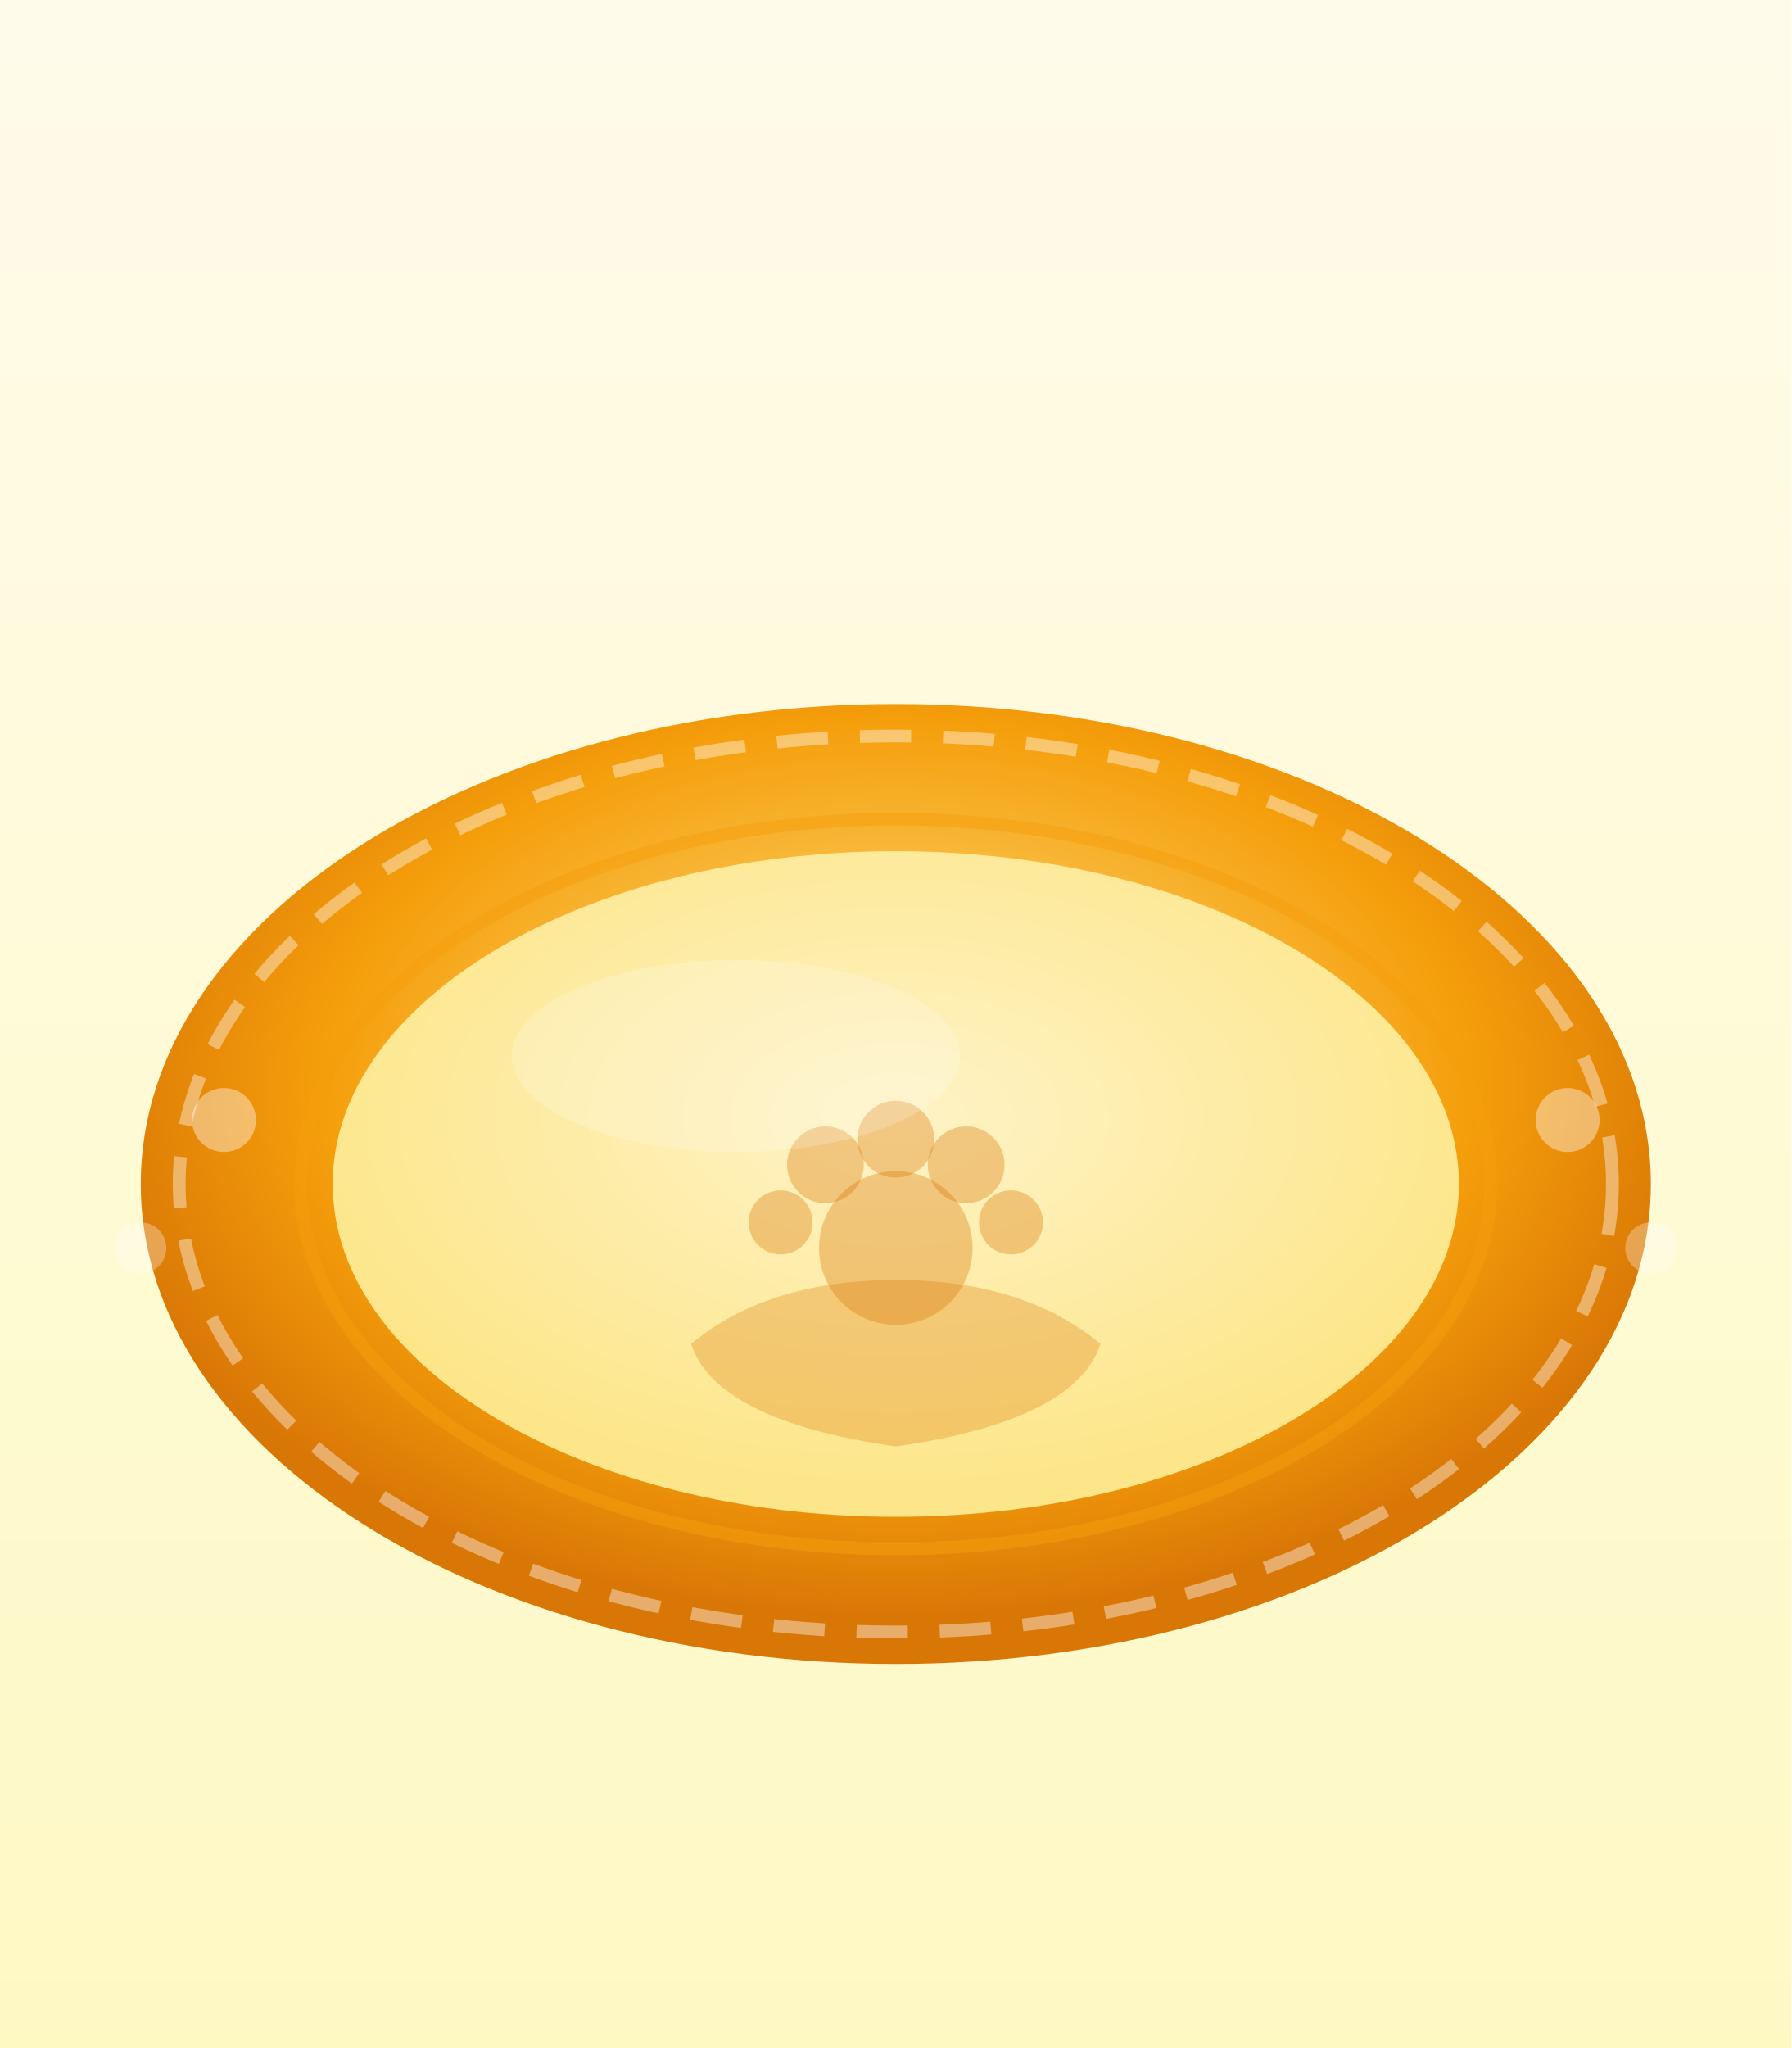
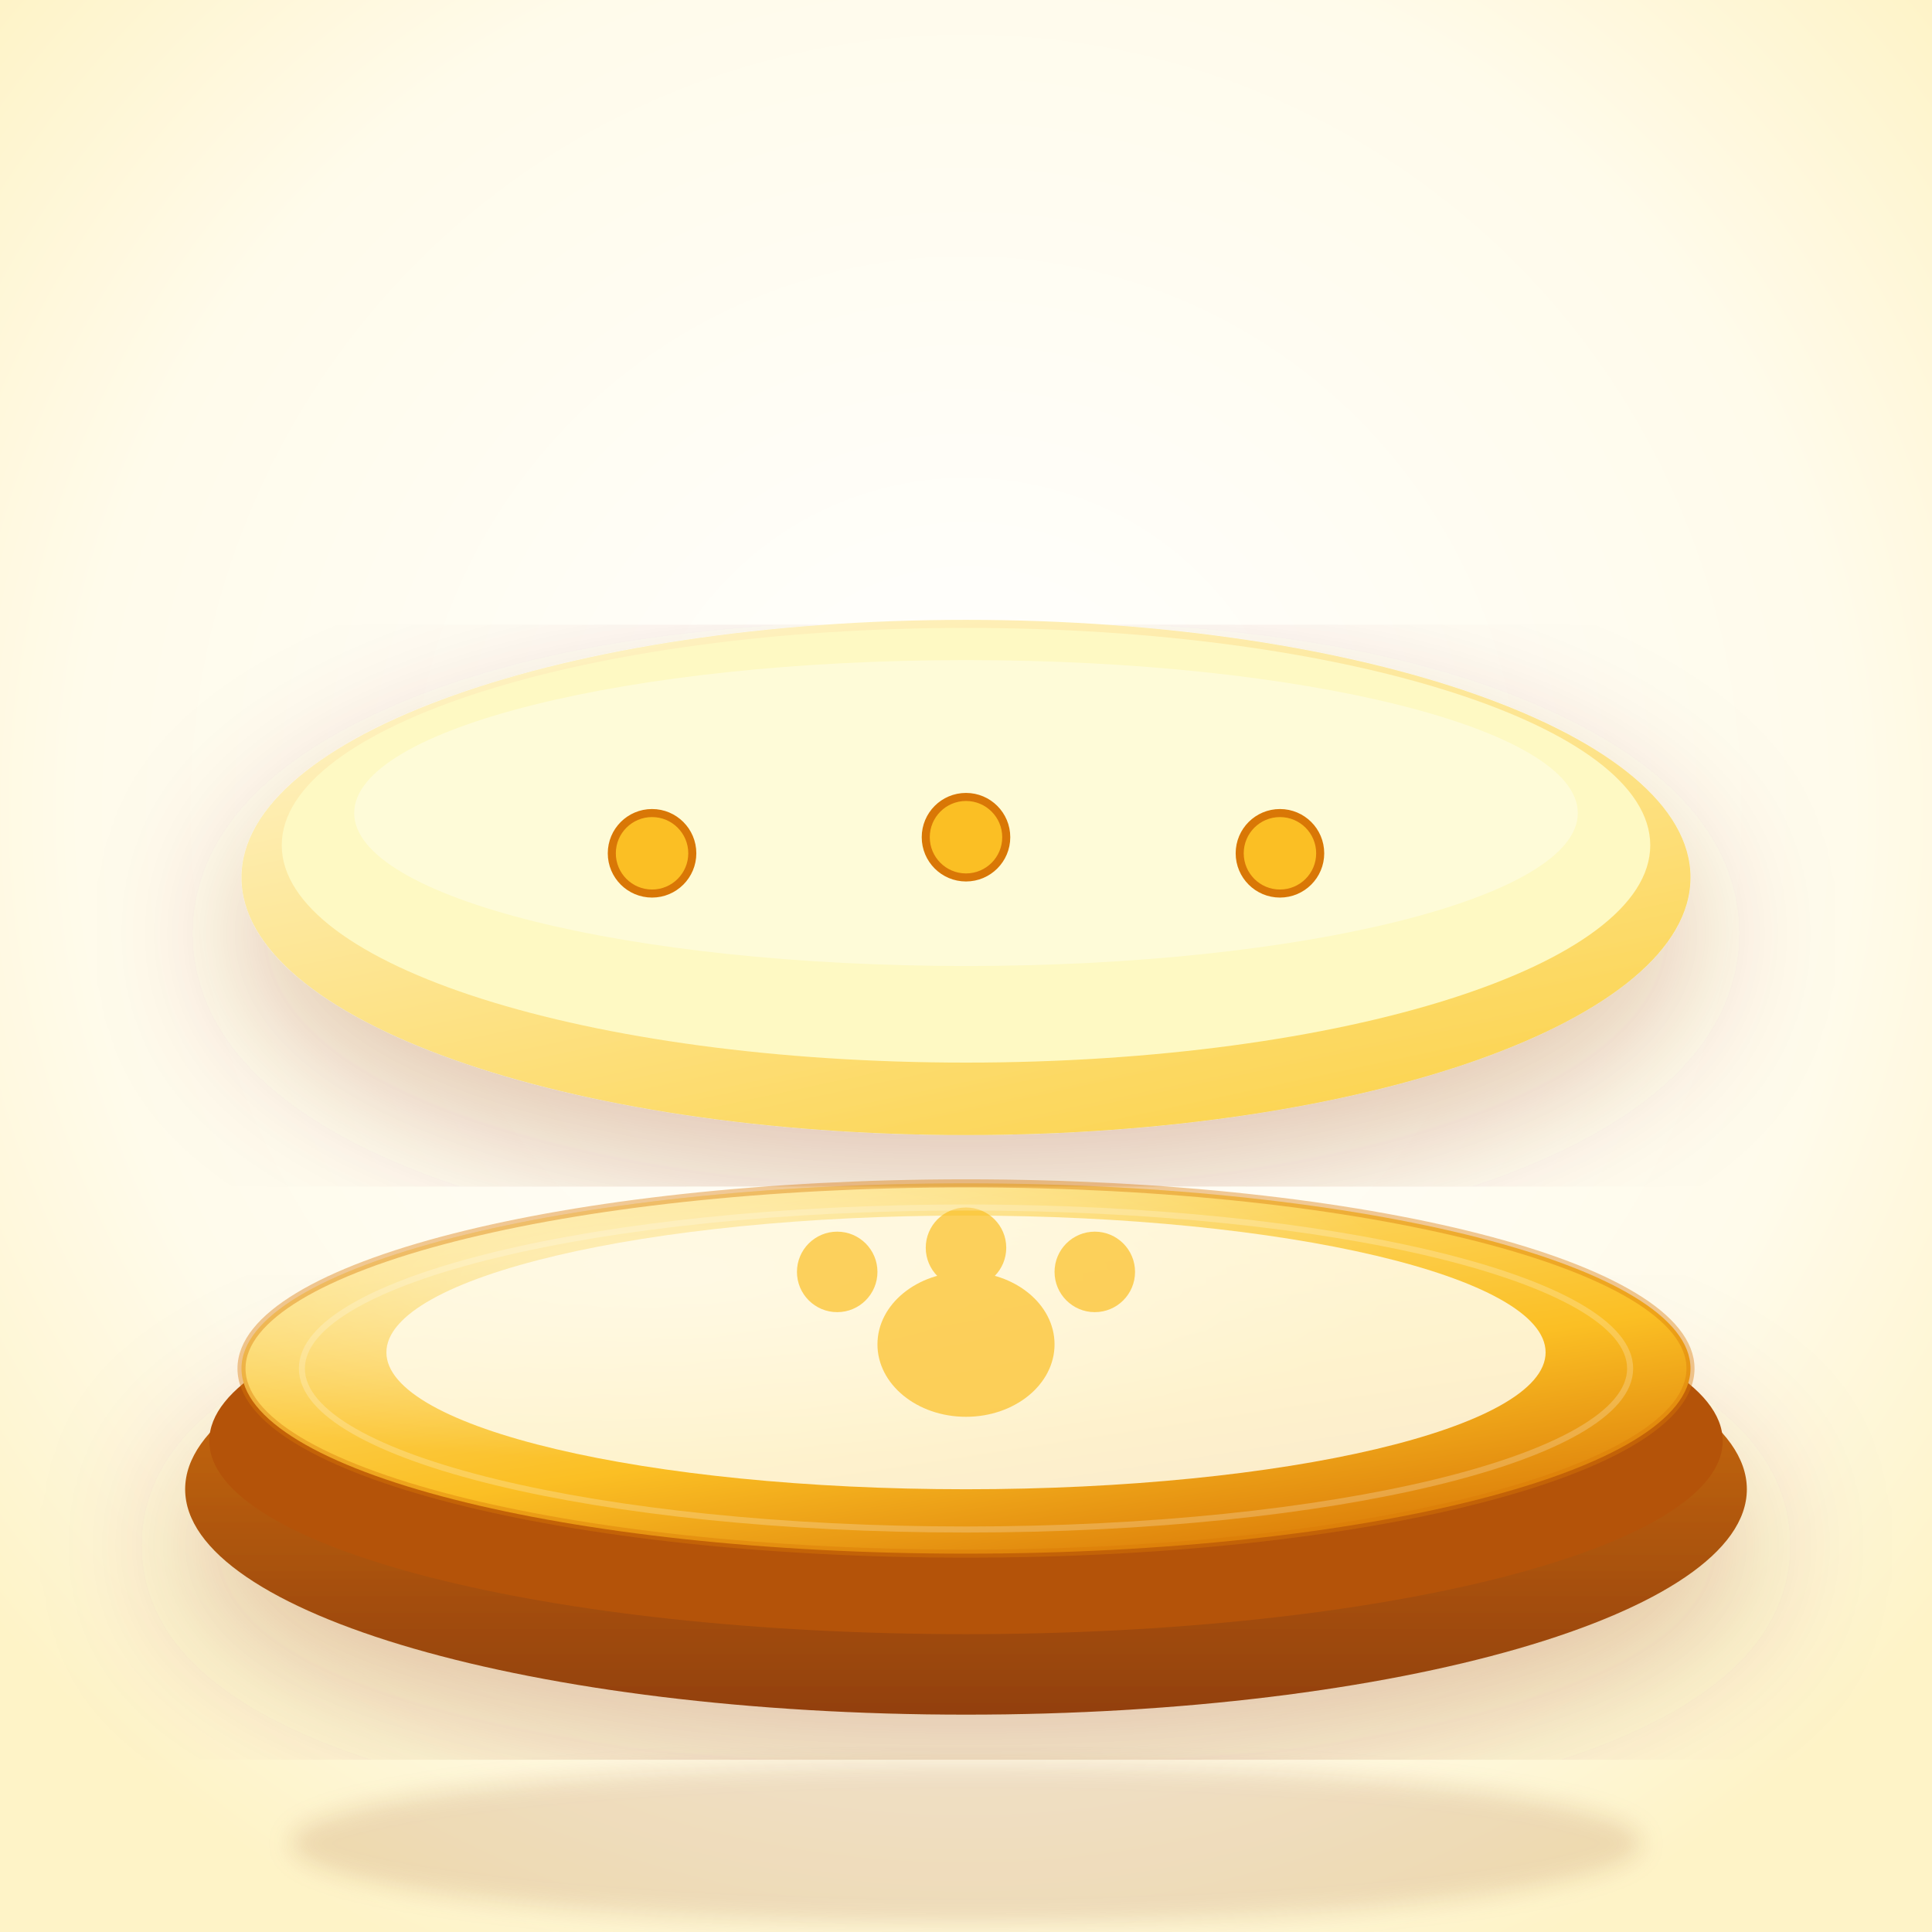
- <svg xmlns="http://www.w3.org/2000/svg" viewBox="0 0 280 320" width="280" height="320">
+ <svg xmlns="http://www.w3.org/2000/svg" viewBox="0 0 480 480" width="480" height="480">
  <defs>
-     <linearGradient id="cabg" x1="0" y1="0" x2="0" y2="1" gradientUnits="objectBoundingBox">
-       <stop offset="0%" stop-color="#fffbeb" />
-       <stop offset="100%" stop-color="#fef9c3" />
+     <radialGradient id="bgcm" cx="50%" cy="42%" r="65%">
+       <stop offset="0%" stop-color="#ffffff" />
+       <stop offset="70%" stop-color="#fffbeb" />
+       <stop offset="100%" stop-color="#fef3c7" />
+     </radialGradient>
+     <linearGradient id="cmbase" x1="0%" y1="0%" x2="0%" y2="100%">
+       <stop offset="0%" stop-color="#d97706" />
+       <stop offset="100%" stop-color="#92400e" />
    </linearGradient>
-     <radialGradient id="cabed" cx="50%" cy="40%" r="55%">
+     <linearGradient id="cmcushion" x1="20%" y1="0%" x2="80%" y2="100%">
      <stop offset="0%" stop-color="#fde68a" />
-       <stop offset="70%" stop-color="#f59e0b" />
+       <stop offset="60%" stop-color="#fbbf24" />
      <stop offset="100%" stop-color="#d97706" />
+     </linearGradient>
+     <linearGradient id="cmbolster" x1="20%" y1="0%" x2="80%" y2="100%">
+       <stop offset="0%" stop-color="#fef3c7" />
+       <stop offset="100%" stop-color="#fcd34d" />
+     </linearGradient>
+     <radialGradient id="cmshine" cx="30%" cy="25%" r="50%">
+       <stop offset="0%" stop-color="rgba(255,255,255,.55)" />
+       <stop offset="100%" stop-color="rgba(255,255,255,0)" />
    </radialGradient>
-     <radialGradient id="cainside" cx="50%" cy="40%" r="55%">
-       <stop offset="0%" stop-color="#fef3c7" />
-       <stop offset="100%" stop-color="#fde68a" />
-     </radialGradient>
+     <filter id="cmdrop">
+       <feDropShadow dx="0" dy="14" stdDeviation="18" flood-color="#92400e" flood-opacity=".28" />
+     </filter>
+     <filter id="cmblur">
+       <feGaussianBlur stdDeviation="3" />
+     </filter>
  </defs>
-   <rect width="280" height="320" fill="url(#cabg)" />
-   <ellipse cx="140" cy="185" rx="118" ry="75" fill="url(#cabed)" />
-   <ellipse cx="140" cy="185" rx="88" ry="52" fill="url(#cainside)" />
-   <ellipse cx="140" cy="185" rx="112" ry="70" fill="none" stroke="rgba(255,255,255,0.4)" stroke-width="2" stroke-dasharray="8,5" />
-   <ellipse cx="140" cy="185" rx="93" ry="57" fill="none" stroke="#f59e0b" stroke-width="2" opacity="0.5" />
-   <circle cx="140" cy="195" r="12.0" fill="rgba(217,119,6,0.35)" />
-   <circle cx="129" cy="182" r="6" fill="rgba(217,119,6,0.35)" />
-   <circle cx="140" cy="178" r="6" fill="rgba(217,119,6,0.35)" />
-   <circle cx="151" cy="182" r="6" fill="rgba(217,119,6,0.35)" />
-   <circle cx="122" cy="191" r="5" fill="rgba(217,119,6,0.35)" />
-   <circle cx="158" cy="191" r="5" fill="rgba(217,119,6,0.35)" />
-   <circle cx="35" cy="175" r="5" fill="rgba(255,255,255,0.4)" />
-   <circle cx="22" cy="195" r="4" fill="rgba(255,255,255,0.3)" />
-   <circle cx="245" cy="175" r="5" fill="rgba(255,255,255,0.4)" />
-   <circle cx="258" cy="195" r="4" fill="rgba(255,255,255,0.3)" />
-   <ellipse cx="115" cy="165" rx="35" ry="15" fill="rgba(255,255,255,0.2)" />
-   <path d="M108 210 Q120 200 140 200 Q160 200 172 210 Q168 222 140 226 Q112 222 108 210 Z" fill="rgba(217,119,6,0.3)" />
+   <rect width="480" height="480" fill="url(#bgcm)" />
+   <ellipse cx="240" cy="458" rx="168" ry="20" fill="#92400e" opacity=".15" filter="url(#cmblur)" />
+   <ellipse cx="240" cy="370" rx="194" ry="56" fill="url(#cmbase)" filter="url(#cmdrop)" />
+   <ellipse cx="240" cy="358" rx="188" ry="48" fill="#b45309" />
+   <ellipse cx="240" cy="340" rx="180" ry="46" fill="url(#cmcushion)" />
+   <ellipse cx="240" cy="340" rx="180" ry="46" fill="url(#cmshine)" />
+   <ellipse cx="240" cy="218" rx="180" ry="64" fill="url(#cmbolster)" filter="url(#cmdrop)" />
+   <ellipse cx="240" cy="210" rx="170" ry="54" fill="#fef9c3" />
+   <ellipse cx="240" cy="202" rx="152" ry="38" fill="rgba(255,255,255,.35)" />
+   <circle cx="162" cy="212" r="10" fill="#fbbf24" stroke="#d97706" stroke-width="2" />
+   <circle cx="240" cy="208" r="10" fill="#fbbf24" stroke="#d97706" stroke-width="2" />
+   <circle cx="318" cy="212" r="10" fill="#fbbf24" stroke="#d97706" stroke-width="2" />
+   <ellipse cx="240" cy="336" rx="144" ry="34" fill="#fffbeb" opacity=".85" />
+   <g fill="#fbbf24" opacity=".7">
+     <ellipse cx="240" cy="334" rx="22" ry="18" />
+     <circle cx="208" cy="316" r="10" />
+     <circle cx="240" cy="310" r="10" />
+     <circle cx="272" cy="316" r="10" />
+   </g>
+   <ellipse cx="240" cy="340" rx="180" ry="46" fill="none" stroke="#d97706" stroke-width="2" opacity=".4" />
+   <ellipse cx="240" cy="340" rx="165" ry="40" fill="none" stroke="rgba(255,255,255,.22)" stroke-width="1.5" />
</svg>
